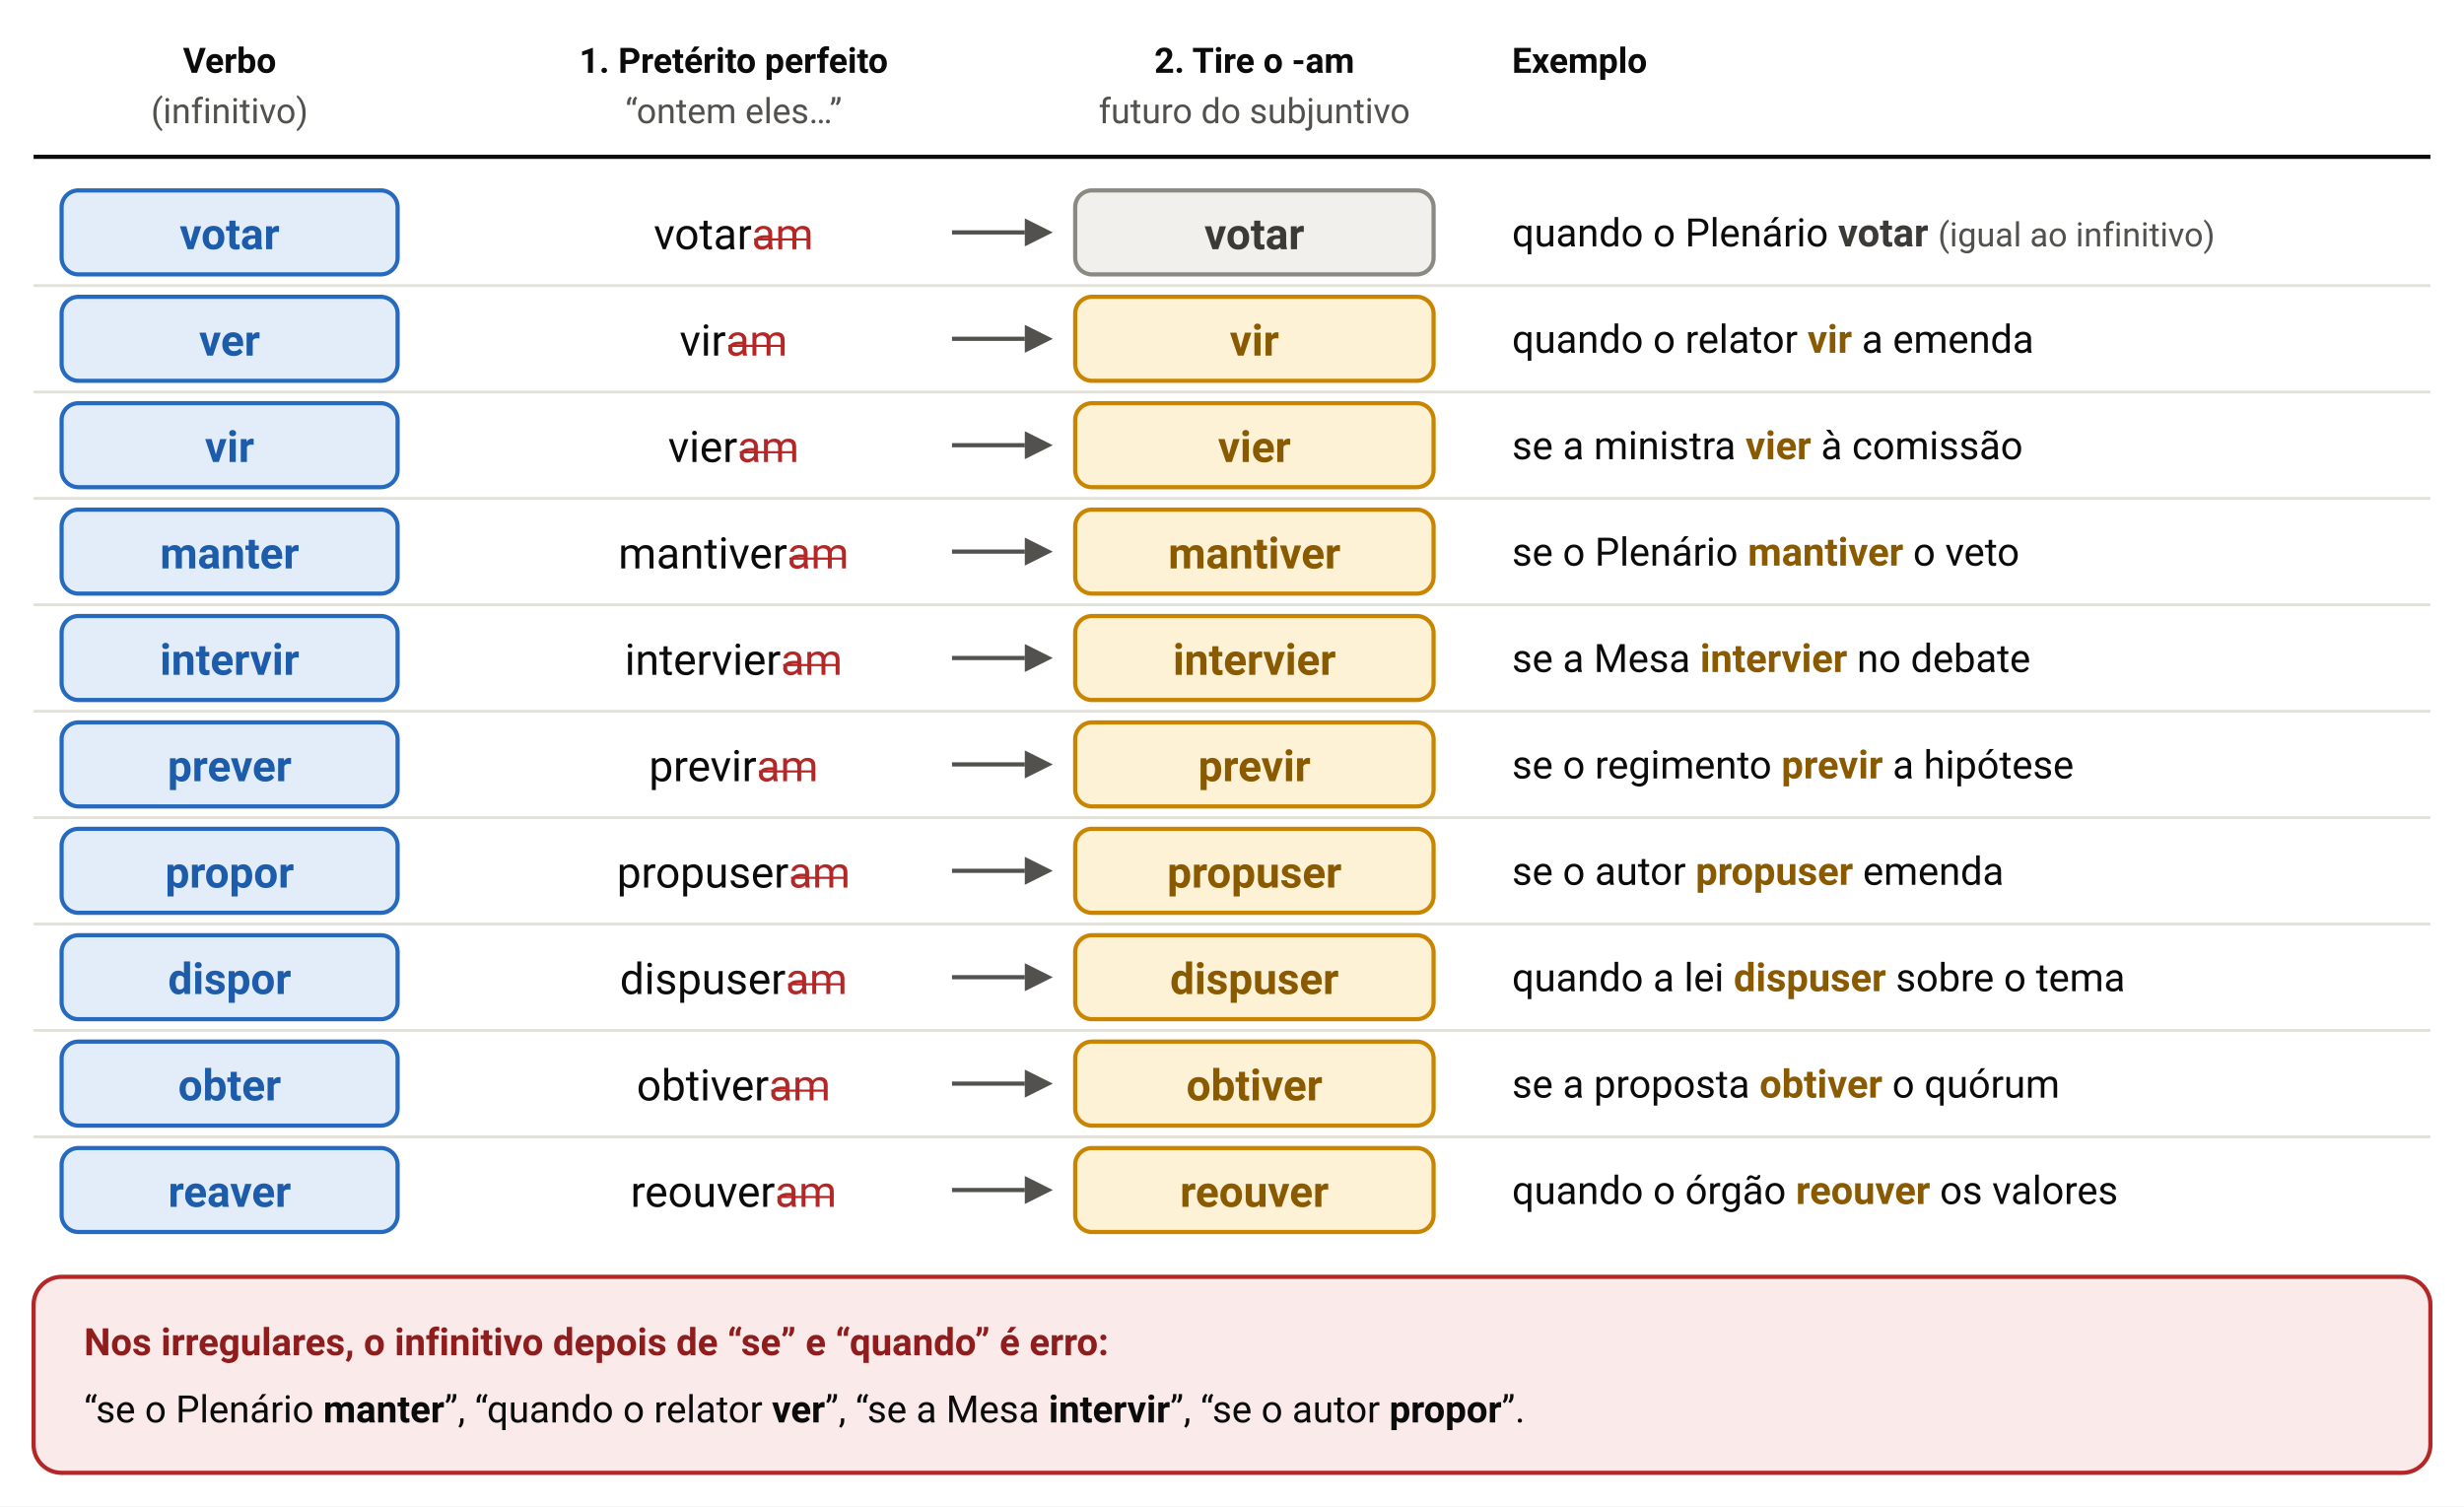
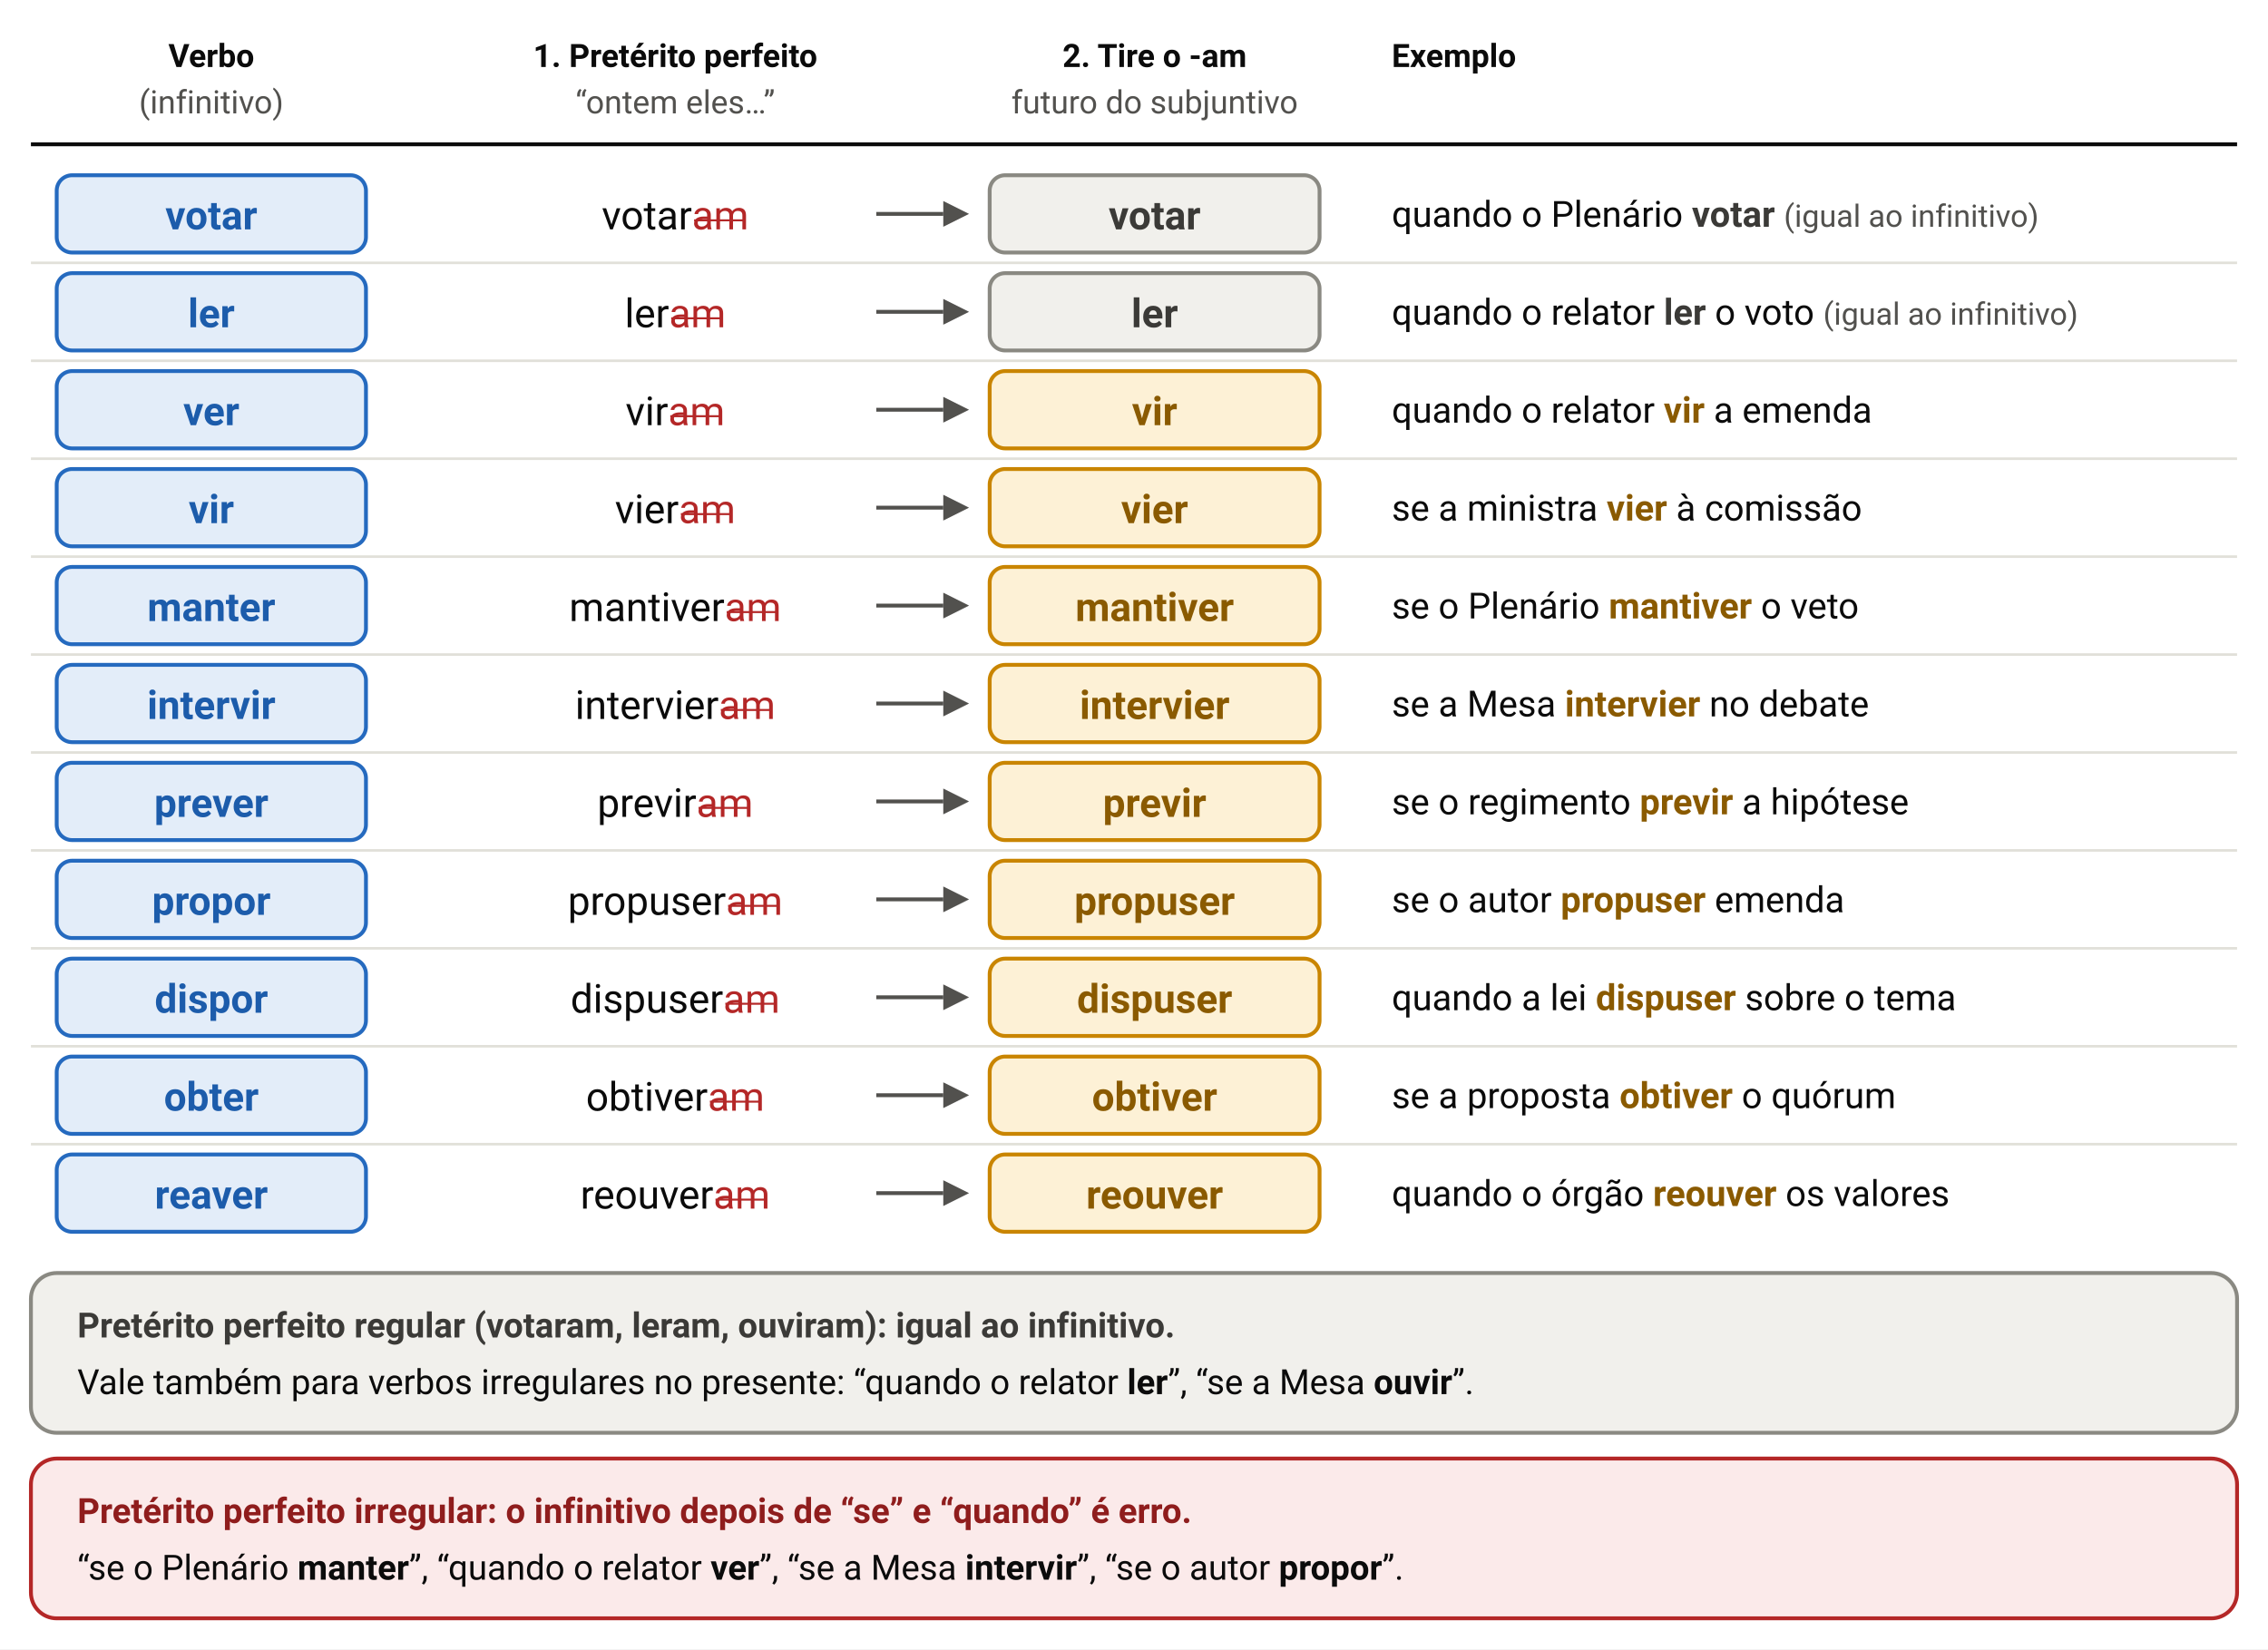
- <svg xmlns="http://www.w3.org/2000/svg" width="880" height="538" viewBox="0 0 880 538" font-family="system-ui, -apple-system, 'Segoe UI', Roboto, 'Helvetica Neue', Arial, sans-serif">
-   <rect width="880" height="538" fill="#ffffff" />
+ <svg xmlns="http://www.w3.org/2000/svg" width="880" height="640" viewBox="0 0 880 640" font-family="system-ui, -apple-system, 'Segoe UI', Roboto, 'Helvetica Neue', Arial, sans-serif">
+   <rect width="880" height="640" fill="#ffffff" />
  <g font-size="12.5" font-weight="700" fill="#0b0b0b" text-anchor="middle">
    <text x="82" y="26">Verbo</text>
    <text x="82" y="44" font-weight="400" fill="#52514e">(infinitivo)</text>
    <text x="262" y="26">1. Pretérito perfeito</text>
    <text x="262" y="44" font-weight="400" fill="#52514e">“ontem eles…”</text>
    <text x="448" y="26">2. Tire o -am</text>
    <text x="448" y="44" font-weight="400" fill="#52514e">futuro do subjuntivo</text>
    <text x="540" y="26" text-anchor="start">Exemplo</text>
  </g>
  <line x1="12" y1="56" x2="868" y2="56" stroke="#0b0b0b" stroke-width="1.5" />
  <g transform="translate(0 66)" font-size="15.5" text-anchor="middle">
    <rect x="22" y="2" width="120" height="30" rx="6" fill="#e3edf9" stroke="#256abf" stroke-width="1.5" />
    <text x="82" y="23" font-weight="700" fill="#1c5cab">votar</text>
    <text x="262" y="23" fill="#0b0b0b">votar<tspan fill="#b42727" text-decoration="line-through">am</tspan>
    </text>
    <path d="M340 17 L366 17" stroke="#52514e" stroke-width="1.5" />
    <path d="M366 12 L376 17 L366 22 Z" fill="#52514e" />
    <rect x="384" y="2" width="128" height="30" rx="6" fill="#f1f0ec" stroke="#8a8982" stroke-width="1.5" />
    <text x="448" y="23" font-weight="700" fill="#3b3a37">votar</text>
    <text x="540" y="22" font-size="14" text-anchor="start" fill="#0b0b0b">quando o Plenário <tspan font-weight="700" fill="#3b3a37">votar</tspan>
      <tspan fill="#52514e" font-size="12">(igual ao infinitivo)</tspan>
    </text>
  </g>
  <line x1="12" y1="102" x2="868" y2="102" stroke="#e1e0d9" />
  <g transform="translate(0 104)" font-size="15.5" text-anchor="middle">
    <rect x="22" y="2" width="120" height="30" rx="6" fill="#e3edf9" stroke="#256abf" stroke-width="1.5" />
+     <text x="82" y="23" font-weight="700" fill="#1c5cab">ler</text>
+     <text x="262" y="23" fill="#0b0b0b">ler<tspan fill="#b42727" text-decoration="line-through">am</tspan>
+     </text>
+     <path d="M340 17 L366 17" stroke="#52514e" stroke-width="1.5" />
+     <path d="M366 12 L376 17 L366 22 Z" fill="#52514e" />
+     <rect x="384" y="2" width="128" height="30" rx="6" fill="#f1f0ec" stroke="#8a8982" stroke-width="1.5" />
+     <text x="448" y="23" font-weight="700" fill="#3b3a37">ler</text>
+     <text x="540" y="22" font-size="14" text-anchor="start" fill="#0b0b0b">quando o relator <tspan font-weight="700" fill="#3b3a37">ler</tspan> o voto <tspan fill="#52514e" font-size="12">(igual ao infinitivo)</tspan>
+     </text>
+   </g>
+   <line x1="12" y1="140" x2="868" y2="140" stroke="#e1e0d9" />
+   <g transform="translate(0 142)" font-size="15.5" text-anchor="middle">
+     <rect x="22" y="2" width="120" height="30" rx="6" fill="#e3edf9" stroke="#256abf" stroke-width="1.5" />
    <text x="82" y="23" font-weight="700" fill="#1c5cab">ver</text>
    <text x="262" y="23" fill="#0b0b0b">vir<tspan fill="#b42727" text-decoration="line-through">am</tspan>
    </text>
    <path d="M340 17 L366 17" stroke="#52514e" stroke-width="1.5" />
    <path d="M366 12 L376 17 L366 22 Z" fill="#52514e" />
    <rect x="384" y="2" width="128" height="30" rx="6" fill="#fdf1d6" stroke="#c98500" stroke-width="1.5" />
    <text x="448" y="23" font-weight="700" fill="#8a5a00">vir</text>
    <text x="540" y="22" font-size="14" text-anchor="start" fill="#0b0b0b">quando o relator <tspan font-weight="700" fill="#8a5a00">vir</tspan> a emenda</text>
  </g>
-   <line x1="12" y1="140" x2="868" y2="140" stroke="#e1e0d9" />
-   <g transform="translate(0 142)" font-size="15.5" text-anchor="middle">
+   <line x1="12" y1="178" x2="868" y2="178" stroke="#e1e0d9" />
+   <g transform="translate(0 180)" font-size="15.5" text-anchor="middle">
    <rect x="22" y="2" width="120" height="30" rx="6" fill="#e3edf9" stroke="#256abf" stroke-width="1.5" />
    <text x="82" y="23" font-weight="700" fill="#1c5cab">vir</text>
    <text x="262" y="23" fill="#0b0b0b">vier<tspan fill="#b42727" text-decoration="line-through">am</tspan>
    </text>
    <path d="M340 17 L366 17" stroke="#52514e" stroke-width="1.5" />
    <path d="M366 12 L376 17 L366 22 Z" fill="#52514e" />
    <rect x="384" y="2" width="128" height="30" rx="6" fill="#fdf1d6" stroke="#c98500" stroke-width="1.5" />
    <text x="448" y="23" font-weight="700" fill="#8a5a00">vier</text>
    <text x="540" y="22" font-size="14" text-anchor="start" fill="#0b0b0b">se a ministra <tspan font-weight="700" fill="#8a5a00">vier</tspan> à comissão</text>
  </g>
-   <line x1="12" y1="178" x2="868" y2="178" stroke="#e1e0d9" />
-   <g transform="translate(0 180)" font-size="15.5" text-anchor="middle">
+   <line x1="12" y1="216" x2="868" y2="216" stroke="#e1e0d9" />
+   <g transform="translate(0 218)" font-size="15.5" text-anchor="middle">
    <rect x="22" y="2" width="120" height="30" rx="6" fill="#e3edf9" stroke="#256abf" stroke-width="1.5" />
    <text x="82" y="23" font-weight="700" fill="#1c5cab">manter</text>
    <text x="262" y="23" fill="#0b0b0b">mantiver<tspan fill="#b42727" text-decoration="line-through">am</tspan>
    </text>
    <path d="M340 17 L366 17" stroke="#52514e" stroke-width="1.5" />
    <path d="M366 12 L376 17 L366 22 Z" fill="#52514e" />
    <rect x="384" y="2" width="128" height="30" rx="6" fill="#fdf1d6" stroke="#c98500" stroke-width="1.5" />
    <text x="448" y="23" font-weight="700" fill="#8a5a00">mantiver</text>
    <text x="540" y="22" font-size="14" text-anchor="start" fill="#0b0b0b">se o Plenário <tspan font-weight="700" fill="#8a5a00">mantiver</tspan> o veto</text>
  </g>
-   <line x1="12" y1="216" x2="868" y2="216" stroke="#e1e0d9" />
-   <g transform="translate(0 218)" font-size="15.5" text-anchor="middle">
+   <line x1="12" y1="254" x2="868" y2="254" stroke="#e1e0d9" />
+   <g transform="translate(0 256)" font-size="15.5" text-anchor="middle">
    <rect x="22" y="2" width="120" height="30" rx="6" fill="#e3edf9" stroke="#256abf" stroke-width="1.5" />
    <text x="82" y="23" font-weight="700" fill="#1c5cab">intervir</text>
    <text x="262" y="23" fill="#0b0b0b">intervier<tspan fill="#b42727" text-decoration="line-through">am</tspan>
    </text>
    <path d="M340 17 L366 17" stroke="#52514e" stroke-width="1.5" />
    <path d="M366 12 L376 17 L366 22 Z" fill="#52514e" />
    <rect x="384" y="2" width="128" height="30" rx="6" fill="#fdf1d6" stroke="#c98500" stroke-width="1.5" />
    <text x="448" y="23" font-weight="700" fill="#8a5a00">intervier</text>
    <text x="540" y="22" font-size="14" text-anchor="start" fill="#0b0b0b">se a Mesa <tspan font-weight="700" fill="#8a5a00">intervier</tspan> no debate</text>
  </g>
-   <line x1="12" y1="254" x2="868" y2="254" stroke="#e1e0d9" />
-   <g transform="translate(0 256)" font-size="15.5" text-anchor="middle">
+   <line x1="12" y1="292" x2="868" y2="292" stroke="#e1e0d9" />
+   <g transform="translate(0 294)" font-size="15.5" text-anchor="middle">
    <rect x="22" y="2" width="120" height="30" rx="6" fill="#e3edf9" stroke="#256abf" stroke-width="1.5" />
    <text x="82" y="23" font-weight="700" fill="#1c5cab">prever</text>
    <text x="262" y="23" fill="#0b0b0b">previr<tspan fill="#b42727" text-decoration="line-through">am</tspan>
    </text>
    <path d="M340 17 L366 17" stroke="#52514e" stroke-width="1.5" />
    <path d="M366 12 L376 17 L366 22 Z" fill="#52514e" />
    <rect x="384" y="2" width="128" height="30" rx="6" fill="#fdf1d6" stroke="#c98500" stroke-width="1.5" />
    <text x="448" y="23" font-weight="700" fill="#8a5a00">previr</text>
    <text x="540" y="22" font-size="14" text-anchor="start" fill="#0b0b0b">se o regimento <tspan font-weight="700" fill="#8a5a00">previr</tspan> a hipótese</text>
  </g>
-   <line x1="12" y1="292" x2="868" y2="292" stroke="#e1e0d9" />
-   <g transform="translate(0 294)" font-size="15.5" text-anchor="middle">
+   <line x1="12" y1="330" x2="868" y2="330" stroke="#e1e0d9" />
+   <g transform="translate(0 332)" font-size="15.5" text-anchor="middle">
    <rect x="22" y="2" width="120" height="30" rx="6" fill="#e3edf9" stroke="#256abf" stroke-width="1.5" />
    <text x="82" y="23" font-weight="700" fill="#1c5cab">propor</text>
    <text x="262" y="23" fill="#0b0b0b">propuser<tspan fill="#b42727" text-decoration="line-through">am</tspan>
    </text>
    <path d="M340 17 L366 17" stroke="#52514e" stroke-width="1.5" />
    <path d="M366 12 L376 17 L366 22 Z" fill="#52514e" />
    <rect x="384" y="2" width="128" height="30" rx="6" fill="#fdf1d6" stroke="#c98500" stroke-width="1.5" />
    <text x="448" y="23" font-weight="700" fill="#8a5a00">propuser</text>
    <text x="540" y="22" font-size="14" text-anchor="start" fill="#0b0b0b">se o autor <tspan font-weight="700" fill="#8a5a00">propuser</tspan> emenda</text>
  </g>
-   <line x1="12" y1="330" x2="868" y2="330" stroke="#e1e0d9" />
-   <g transform="translate(0 332)" font-size="15.5" text-anchor="middle">
+   <line x1="12" y1="368" x2="868" y2="368" stroke="#e1e0d9" />
+   <g transform="translate(0 370)" font-size="15.5" text-anchor="middle">
    <rect x="22" y="2" width="120" height="30" rx="6" fill="#e3edf9" stroke="#256abf" stroke-width="1.5" />
    <text x="82" y="23" font-weight="700" fill="#1c5cab">dispor</text>
    <text x="262" y="23" fill="#0b0b0b">dispuser<tspan fill="#b42727" text-decoration="line-through">am</tspan>
    </text>
    <path d="M340 17 L366 17" stroke="#52514e" stroke-width="1.5" />
    <path d="M366 12 L376 17 L366 22 Z" fill="#52514e" />
    <rect x="384" y="2" width="128" height="30" rx="6" fill="#fdf1d6" stroke="#c98500" stroke-width="1.5" />
    <text x="448" y="23" font-weight="700" fill="#8a5a00">dispuser</text>
    <text x="540" y="22" font-size="14" text-anchor="start" fill="#0b0b0b">quando a lei <tspan font-weight="700" fill="#8a5a00">dispuser</tspan> sobre o tema</text>
  </g>
-   <line x1="12" y1="368" x2="868" y2="368" stroke="#e1e0d9" />
-   <g transform="translate(0 370)" font-size="15.5" text-anchor="middle">
+   <line x1="12" y1="406" x2="868" y2="406" stroke="#e1e0d9" />
+   <g transform="translate(0 408)" font-size="15.5" text-anchor="middle">
    <rect x="22" y="2" width="120" height="30" rx="6" fill="#e3edf9" stroke="#256abf" stroke-width="1.5" />
    <text x="82" y="23" font-weight="700" fill="#1c5cab">obter</text>
    <text x="262" y="23" fill="#0b0b0b">obtiver<tspan fill="#b42727" text-decoration="line-through">am</tspan>
    </text>
    <path d="M340 17 L366 17" stroke="#52514e" stroke-width="1.5" />
    <path d="M366 12 L376 17 L366 22 Z" fill="#52514e" />
    <rect x="384" y="2" width="128" height="30" rx="6" fill="#fdf1d6" stroke="#c98500" stroke-width="1.5" />
    <text x="448" y="23" font-weight="700" fill="#8a5a00">obtiver</text>
    <text x="540" y="22" font-size="14" text-anchor="start" fill="#0b0b0b">se a proposta <tspan font-weight="700" fill="#8a5a00">obtiver</tspan> o quórum</text>
  </g>
-   <line x1="12" y1="406" x2="868" y2="406" stroke="#e1e0d9" />
-   <g transform="translate(0 408)" font-size="15.5" text-anchor="middle">
+   <line x1="12" y1="444" x2="868" y2="444" stroke="#e1e0d9" />
+   <g transform="translate(0 446)" font-size="15.5" text-anchor="middle">
    <rect x="22" y="2" width="120" height="30" rx="6" fill="#e3edf9" stroke="#256abf" stroke-width="1.5" />
    <text x="82" y="23" font-weight="700" fill="#1c5cab">reaver</text>
    <text x="262" y="23" fill="#0b0b0b">reouver<tspan fill="#b42727" text-decoration="line-through">am</tspan>
    </text>
    <path d="M340 17 L366 17" stroke="#52514e" stroke-width="1.5" />
    <path d="M366 12 L376 17 L366 22 Z" fill="#52514e" />
    <rect x="384" y="2" width="128" height="30" rx="6" fill="#fdf1d6" stroke="#c98500" stroke-width="1.5" />
    <text x="448" y="23" font-weight="700" fill="#8a5a00">reouver</text>
    <text x="540" y="22" font-size="14" text-anchor="start" fill="#0b0b0b">quando o órgão <tspan font-weight="700" fill="#8a5a00">reouver</tspan> os valores</text>
  </g>
-   <g transform="translate(12 456)">
-     <rect width="856" height="70" rx="10" fill="#fbeaea" stroke="#b42727" stroke-width="1.5" />
+   <g transform="translate(12 494)">
+     <rect width="856" height="62" rx="10" fill="#f1f0ec" stroke="#8a8982" stroke-width="1.5" />
    <text font-size="13.5" fill="#0b0b0b">
-       <tspan x="18" y="28" font-weight="700" fill="#8f1d1d">Nos irregulares, o infinitivo depois de “se” e “quando” é erro:</tspan>
-       <tspan x="18" dy="24">“se o Plenário <tspan font-weight="700">manter</tspan>”, “quando o relator <tspan font-weight="700">ver</tspan>”, “se a Mesa <tspan font-weight="700">intervir</tspan>”, “se o autor <tspan font-weight="700">propor</tspan>”.</tspan>
+       <tspan x="18" y="25" font-weight="700" fill="#3b3a37">Pretérito perfeito regular (votaram, leram, ouviram): igual ao infinitivo.</tspan>
+       <tspan x="18" dy="22">Vale também para verbos irregulares no presente: “quando o relator <tspan font-weight="700">ler</tspan>”, “se a Mesa <tspan font-weight="700">ouvir</tspan>”.</tspan>
+     </text>
+   </g>
+   <g transform="translate(12 566)">
+     <rect width="856" height="62" rx="10" fill="#fbeaea" stroke="#b42727" stroke-width="1.5" />
+     <text font-size="13.5" fill="#0b0b0b">
+       <tspan x="18" y="25" font-weight="700" fill="#8f1d1d">Pretérito perfeito irregular: o infinitivo depois de “se” e “quando” é erro.</tspan>
+       <tspan x="18" dy="22">“se o Plenário <tspan font-weight="700">manter</tspan>”, “quando o relator <tspan font-weight="700">ver</tspan>”, “se a Mesa <tspan font-weight="700">intervir</tspan>”, “se o autor <tspan font-weight="700">propor</tspan>”.</tspan>
    </text>
  </g>
</svg>
